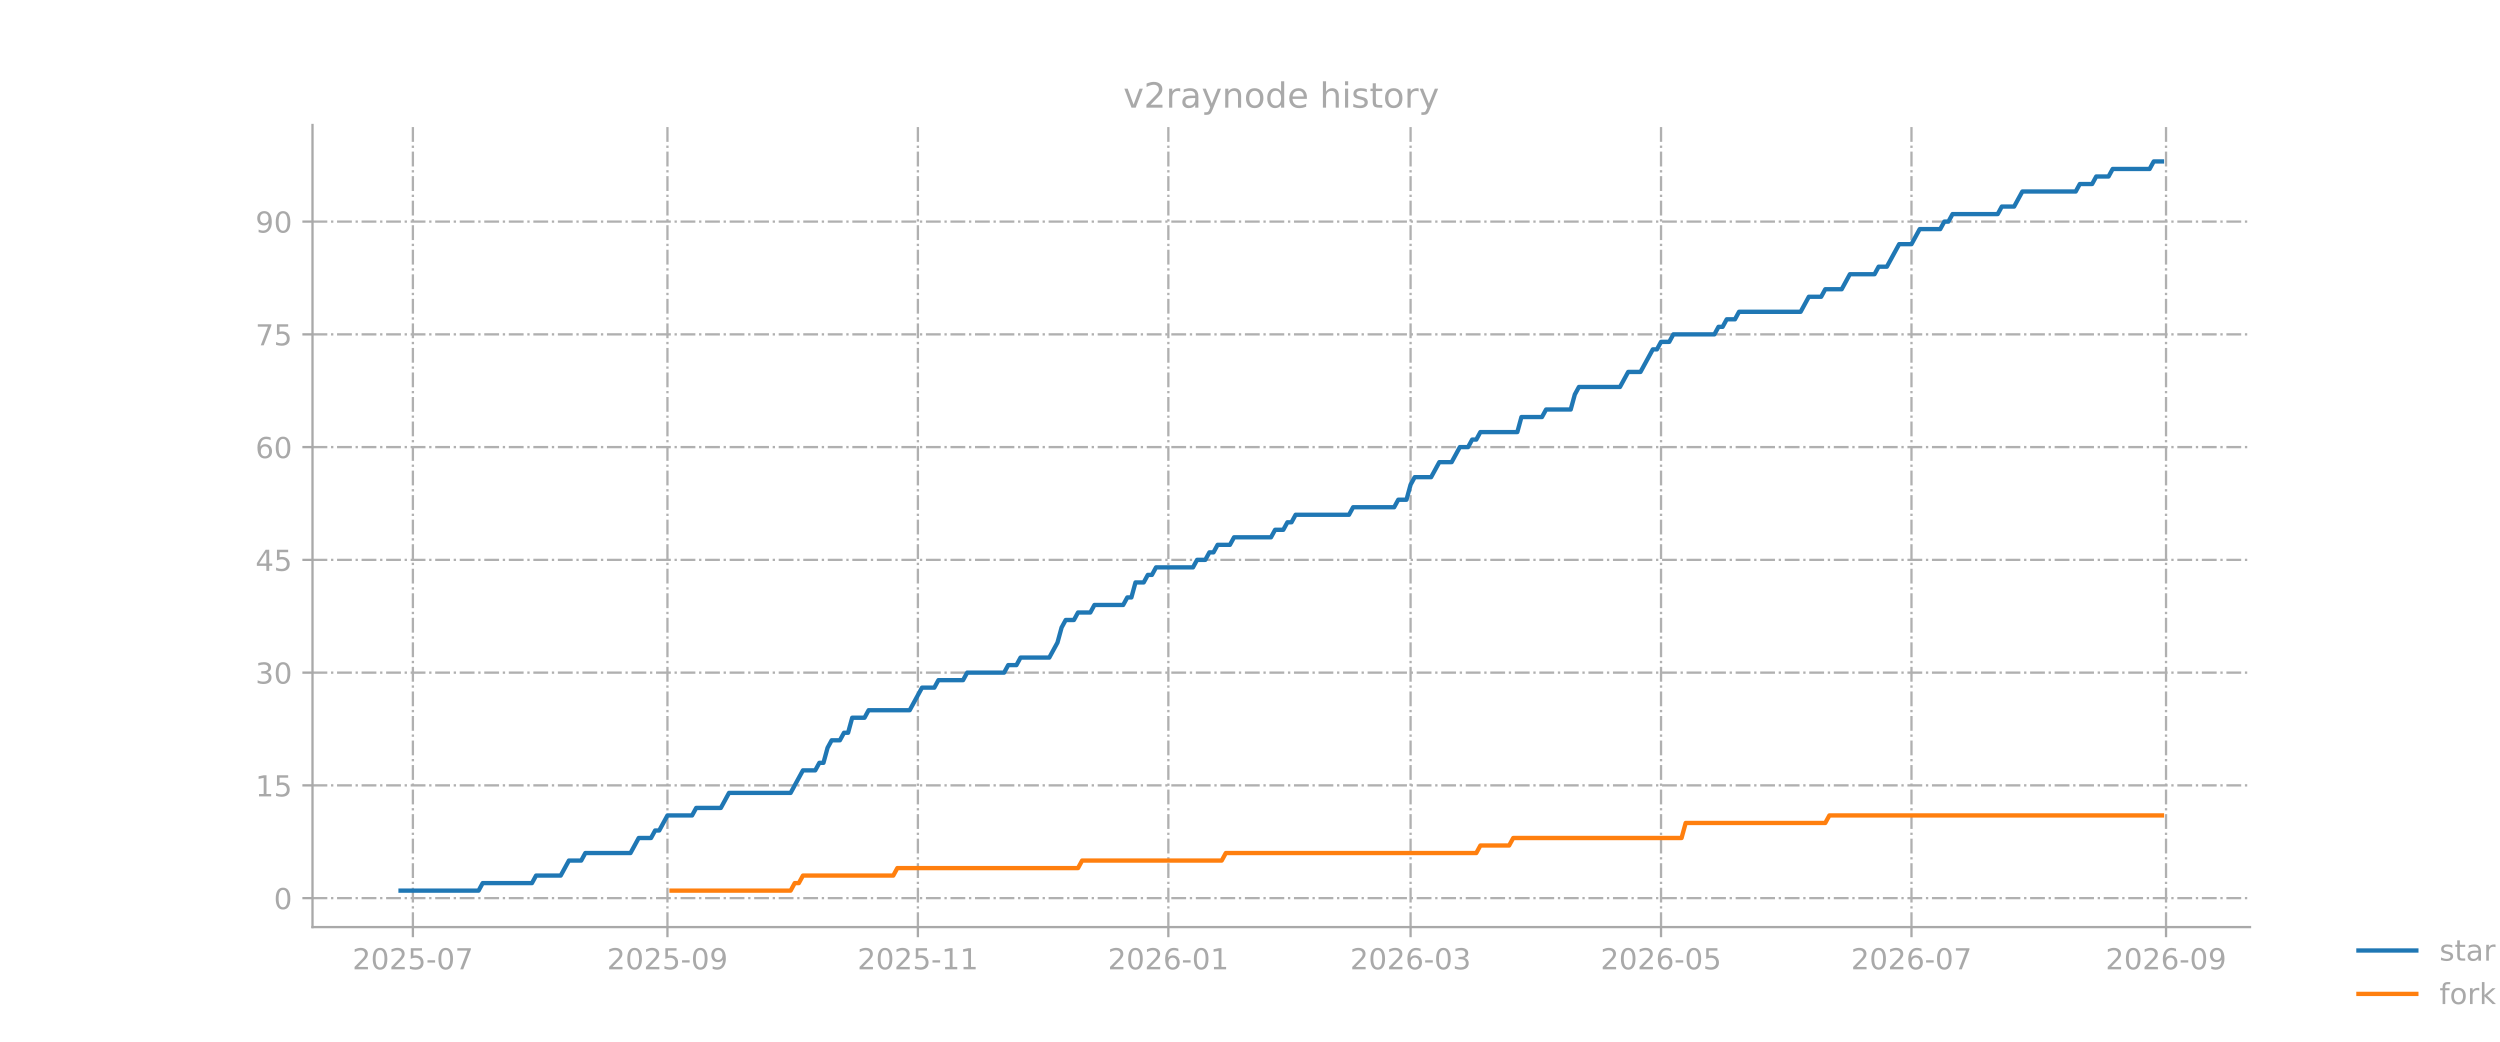
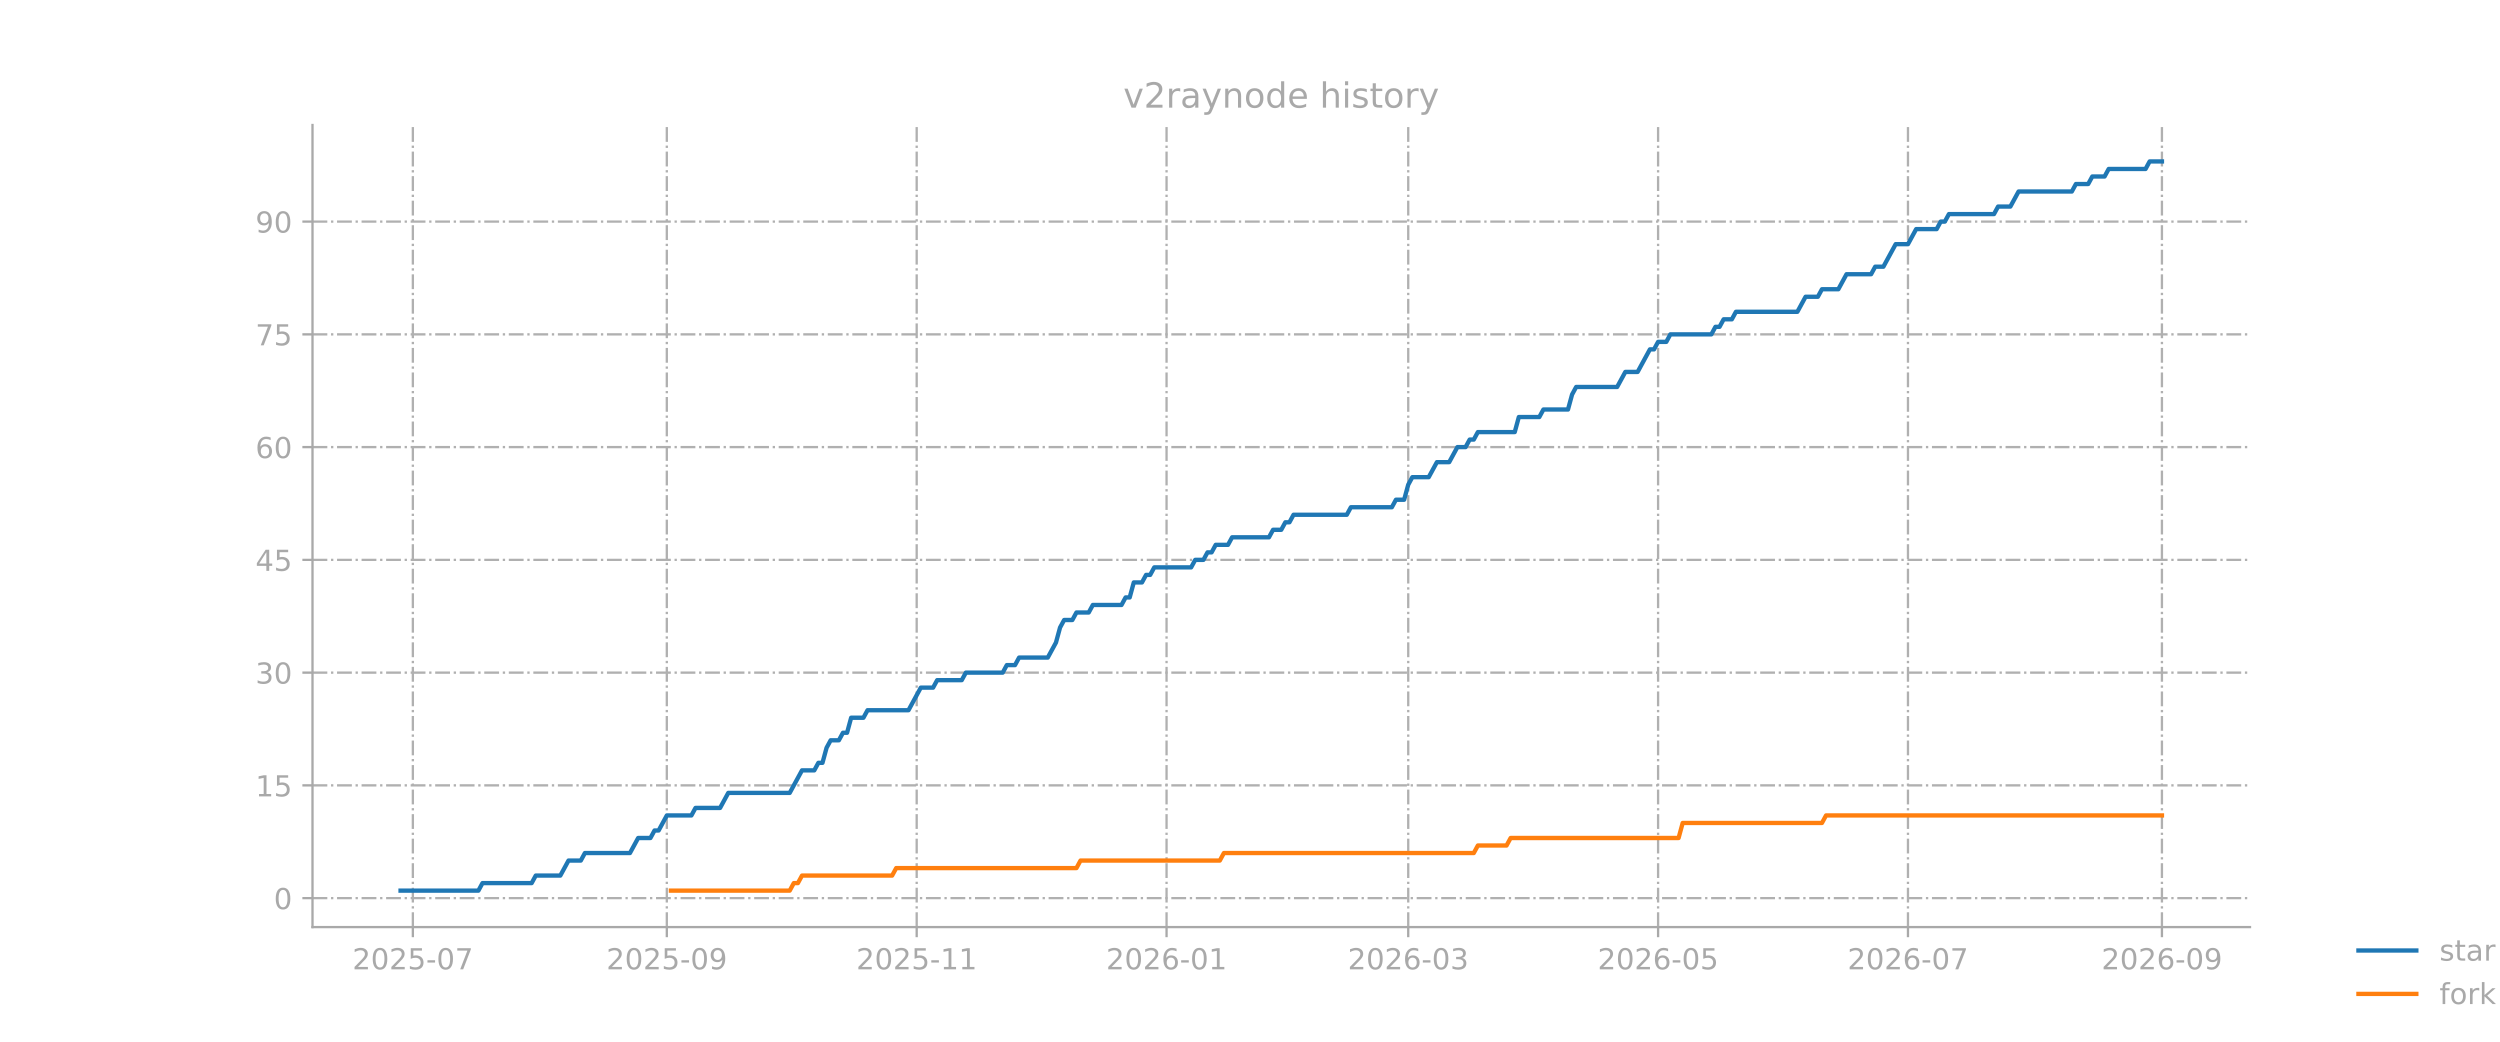
<svg xmlns="http://www.w3.org/2000/svg" xmlns:xlink="http://www.w3.org/1999/xlink" width="864pt" height="360pt" viewBox="0 0 864 360" version="1.1">
  <defs>
    <style type="text/css">*{stroke-linejoin: round; stroke-linecap: butt}</style>
  </defs>
  <g id="figure_1">
    <g id="patch_1">
      <path d="M 0 360  L 864 360  L 864 0  L 0 0  L 0 360  z " style="fill: none; opacity: 0" />
    </g>
    <g id="axes_1">
      <g id="patch_2">
        <path d="M 108 320.4  L 777.6 320.4  L 777.6 43.2  L 108 43.2  L 108 320.4  z " style="fill: none; opacity: 0" />
      </g>
      <g id="matplotlib.axis_1">
        <g id="xtick_1">
          <g id="line2d_1">
-             <path d="M 142.693 320.4  L 142.693 43.2  " clip-path="url(#pa667c82ba1)" style="fill: none; stroke-dasharray: 5.12,1.28,0.8,1.28; stroke-dashoffset: 0; stroke: #b0b0b0; stroke-width: 0.8" />
+             <path d="M 142.683 320.4  L 142.683 43.2  " clip-path="url(#pcacebd14b1)" style="fill: none; stroke-dasharray: 5.12,1.28,0.8,1.28; stroke-dashoffset: 0; stroke: #b0b0b0; stroke-width: 0.8" />
          </g>
          <g id="line2d_2">
            <defs>
-               <path id="mba9743ce56" d="M 0 0  L 0 3.5  " style="stroke: #a9a9a9; stroke-width: 0.8" />
+               <path id="m17f7972df6" d="M 0 0  L 0 3.5  " style="stroke: #a9a9a9; stroke-width: 0.8" />
            </defs>
            <g>
-               <use xlink:href="#mba9743ce56" x="142.693" y="320.4" style="fill: #a9a9a9; stroke: #a9a9a9; stroke-width: 0.8" />
+               <use xlink:href="#m17f7972df6" x="142.683" y="320.4" style="fill: #a9a9a9; stroke: #a9a9a9; stroke-width: 0.8" />
            </g>
          </g>
          <g id="text_1">
-             <g style="fill: #a9a9a9" transform="translate(121.8018 334.9977) scale(0.1 -0.1)">
+             <g style="fill: #a9a9a9" transform="translate(121.7919 334.9977) scale(0.1 -0.1)">
              <defs>
                <path id="DejaVuSans-15" d="M 1228 531  L 3431 531  L 3431 0  L 469 0  L 469 531  Q 828 903 1448 1529  Q 2069 2156 2228 2338  Q 2531 2678 2651 2914  Q 2772 3150 2772 3378  Q 2772 3750 2511 3984  Q 2250 4219 1831 4219  Q 1534 4219 1204 4116  Q 875 4013 500 3803  L 500 4441  Q 881 4594 1212 4672  Q 1544 4750 1819 4750  Q 2544 4750 2975 4387  Q 3406 4025 3406 3419  Q 3406 3131 3298 2873  Q 3191 2616 2906 2266  Q 2828 2175 2409 1742  Q 1991 1309 1228 531  z " transform="scale(0.015625)" />
                <path id="DejaVuSans-13" d="M 2034 4250  Q 1547 4250 1301 3770  Q 1056 3291 1056 2328  Q 1056 1369 1301 889  Q 1547 409 2034 409  Q 2525 409 2770 889  Q 3016 1369 3016 2328  Q 3016 3291 2770 3770  Q 2525 4250 2034 4250  z M 2034 4750  Q 2819 4750 3233 4129  Q 3647 3509 3647 2328  Q 3647 1150 3233 529  Q 2819 -91 2034 -91  Q 1250 -91 836 529  Q 422 1150 422 2328  Q 422 3509 836 4129  Q 1250 4750 2034 4750  z " transform="scale(0.015625)" />
                <path id="DejaVuSans-18" d="M 691 4666  L 3169 4666  L 3169 4134  L 1269 4134  L 1269 2991  Q 1406 3038 1543 3061  Q 1681 3084 1819 3084  Q 2600 3084 3056 2656  Q 3513 2228 3513 1497  Q 3513 744 3044 326  Q 2575 -91 1722 -91  Q 1428 -91 1123 -41  Q 819 9 494 109  L 494 744  Q 775 591 1075 516  Q 1375 441 1709 441  Q 2250 441 2565 725  Q 2881 1009 2881 1497  Q 2881 1984 2565 2268  Q 2250 2553 1709 2553  Q 1456 2553 1204 2497  Q 953 2441 691 2322  L 691 4666  z " transform="scale(0.015625)" />
                <path id="DejaVuSans-10" d="M 313 2009  L 1997 2009  L 1997 1497  L 313 1497  L 313 2009  z " transform="scale(0.015625)" />
                <path id="DejaVuSans-1a" d="M 525 4666  L 3525 4666  L 3525 4397  L 1831 0  L 1172 0  L 2766 4134  L 525 4134  L 525 4666  z " transform="scale(0.015625)" />
              </defs>
              <use xlink:href="#DejaVuSans-15" />
              <use xlink:href="#DejaVuSans-13" transform="translate(63.625 0)" />
              <use xlink:href="#DejaVuSans-15" transform="translate(127.25 0)" />
              <use xlink:href="#DejaVuSans-18" transform="translate(190.875 0)" />
              <use xlink:href="#DejaVuSans-10" transform="translate(254.5 0)" />
              <use xlink:href="#DejaVuSans-13" transform="translate(290.5781 0)" />
              <use xlink:href="#DejaVuSans-1a" transform="translate(354.2031 0)" />
            </g>
          </g>
        </g>
        <g id="xtick_2">
          <g id="line2d_3">
-             <path d="M 230.668 320.4  L 230.668 43.2  " clip-path="url(#pa667c82ba1)" style="fill: none; stroke-dasharray: 5.12,1.28,0.8,1.28; stroke-dashoffset: 0; stroke: #b0b0b0; stroke-width: 0.8" />
+             <path d="M 230.453 320.4  L 230.453 43.2  " clip-path="url(#pcacebd14b1)" style="fill: none; stroke-dasharray: 5.12,1.28,0.8,1.28; stroke-dashoffset: 0; stroke: #b0b0b0; stroke-width: 0.8" />
          </g>
          <g id="line2d_4">
            <g>
-               <use xlink:href="#mba9743ce56" x="230.668" y="320.4" style="fill: #a9a9a9; stroke: #a9a9a9; stroke-width: 0.8" />
+               <use xlink:href="#m17f7972df6" x="230.453" y="320.4" style="fill: #a9a9a9; stroke: #a9a9a9; stroke-width: 0.8" />
            </g>
          </g>
          <g id="text_2">
-             <g style="fill: #a9a9a9" transform="translate(209.7764 334.9977) scale(0.1 -0.1)">
+             <g style="fill: #a9a9a9" transform="translate(209.5619 334.9977) scale(0.1 -0.1)">
              <defs>
                <path id="DejaVuSans-1c" d="M 703 97  L 703 672  Q 941 559 1184 500  Q 1428 441 1663 441  Q 2288 441 2617 861  Q 2947 1281 2994 2138  Q 2813 1869 2534 1725  Q 2256 1581 1919 1581  Q 1219 1581 811 2004  Q 403 2428 403 3163  Q 403 3881 828 4315  Q 1253 4750 1959 4750  Q 2769 4750 3195 4129  Q 3622 3509 3622 2328  Q 3622 1225 3098 567  Q 2575 -91 1691 -91  Q 1453 -91 1209 -44  Q 966 3 703 97  z M 1959 2075  Q 2384 2075 2632 2365  Q 2881 2656 2881 3163  Q 2881 3666 2632 3958  Q 2384 4250 1959 4250  Q 1534 4250 1286 3958  Q 1038 3666 1038 3163  Q 1038 2656 1286 2365  Q 1534 2075 1959 2075  z " transform="scale(0.015625)" />
              </defs>
              <use xlink:href="#DejaVuSans-15" />
              <use xlink:href="#DejaVuSans-13" transform="translate(63.625 0)" />
              <use xlink:href="#DejaVuSans-15" transform="translate(127.25 0)" />
              <use xlink:href="#DejaVuSans-18" transform="translate(190.875 0)" />
              <use xlink:href="#DejaVuSans-10" transform="translate(254.5 0)" />
              <use xlink:href="#DejaVuSans-13" transform="translate(290.5781 0)" />
              <use xlink:href="#DejaVuSans-1c" transform="translate(354.2031 0)" />
            </g>
          </g>
        </g>
        <g id="xtick_3">
          <g id="line2d_5">
-             <path d="M 317.223 320.4  L 317.223 43.2  " clip-path="url(#pa667c82ba1)" style="fill: none; stroke-dasharray: 5.12,1.28,0.8,1.28; stroke-dashoffset: 0; stroke: #b0b0b0; stroke-width: 0.8" />
+             <path d="M 316.808 320.4  L 316.808 43.2  " clip-path="url(#pcacebd14b1)" style="fill: none; stroke-dasharray: 5.12,1.28,0.8,1.28; stroke-dashoffset: 0; stroke: #b0b0b0; stroke-width: 0.8" />
          </g>
          <g id="line2d_6">
            <g>
-               <use xlink:href="#mba9743ce56" x="317.223" y="320.4" style="fill: #a9a9a9; stroke: #a9a9a9; stroke-width: 0.8" />
+               <use xlink:href="#m17f7972df6" x="316.808" y="320.4" style="fill: #a9a9a9; stroke: #a9a9a9; stroke-width: 0.8" />
            </g>
          </g>
          <g id="text_3">
-             <g style="fill: #a9a9a9" transform="translate(296.332 334.9977) scale(0.1 -0.1)">
+             <g style="fill: #a9a9a9" transform="translate(295.9162 334.9977) scale(0.1 -0.1)">
              <defs>
                <path id="DejaVuSans-14" d="M 794 531  L 1825 531  L 1825 4091  L 703 3866  L 703 4441  L 1819 4666  L 2450 4666  L 2450 531  L 3481 531  L 3481 0  L 794 0  L 794 531  z " transform="scale(0.015625)" />
              </defs>
              <use xlink:href="#DejaVuSans-15" />
              <use xlink:href="#DejaVuSans-13" transform="translate(63.625 0)" />
              <use xlink:href="#DejaVuSans-15" transform="translate(127.25 0)" />
              <use xlink:href="#DejaVuSans-18" transform="translate(190.875 0)" />
              <use xlink:href="#DejaVuSans-10" transform="translate(254.5 0)" />
              <use xlink:href="#DejaVuSans-14" transform="translate(290.5781 0)" />
              <use xlink:href="#DejaVuSans-14" transform="translate(354.2031 0)" />
            </g>
          </g>
        </g>
        <g id="xtick_4">
          <g id="line2d_7">
-             <path d="M 403.779 320.4  L 403.779 43.2  " clip-path="url(#pa667c82ba1)" style="fill: none; stroke-dasharray: 5.12,1.28,0.8,1.28; stroke-dashoffset: 0; stroke: #b0b0b0; stroke-width: 0.8" />
+             <path d="M 403.162 320.4  L 403.162 43.2  " clip-path="url(#pcacebd14b1)" style="fill: none; stroke-dasharray: 5.12,1.28,0.8,1.28; stroke-dashoffset: 0; stroke: #b0b0b0; stroke-width: 0.8" />
          </g>
          <g id="line2d_8">
            <g>
-               <use xlink:href="#mba9743ce56" x="403.779" y="320.4" style="fill: #a9a9a9; stroke: #a9a9a9; stroke-width: 0.8" />
+               <use xlink:href="#m17f7972df6" x="403.162" y="320.4" style="fill: #a9a9a9; stroke: #a9a9a9; stroke-width: 0.8" />
            </g>
          </g>
          <g id="text_4">
-             <g style="fill: #a9a9a9" transform="translate(382.8876 334.9977) scale(0.1 -0.1)">
+             <g style="fill: #a9a9a9" transform="translate(382.2705 334.9977) scale(0.1 -0.1)">
              <defs>
                <path id="DejaVuSans-19" d="M 2113 2584  Q 1688 2584 1439 2293  Q 1191 2003 1191 1497  Q 1191 994 1439 701  Q 1688 409 2113 409  Q 2538 409 2786 701  Q 3034 994 3034 1497  Q 3034 2003 2786 2293  Q 2538 2584 2113 2584  z M 3366 4563  L 3366 3988  Q 3128 4100 2886 4159  Q 2644 4219 2406 4219  Q 1781 4219 1451 3797  Q 1122 3375 1075 2522  Q 1259 2794 1537 2939  Q 1816 3084 2150 3084  Q 2853 3084 3261 2657  Q 3669 2231 3669 1497  Q 3669 778 3244 343  Q 2819 -91 2113 -91  Q 1303 -91 875 529  Q 447 1150 447 2328  Q 447 3434 972 4092  Q 1497 4750 2381 4750  Q 2619 4750 2861 4703  Q 3103 4656 3366 4563  z " transform="scale(0.015625)" />
              </defs>
              <use xlink:href="#DejaVuSans-15" />
              <use xlink:href="#DejaVuSans-13" transform="translate(63.625 0)" />
              <use xlink:href="#DejaVuSans-15" transform="translate(127.25 0)" />
              <use xlink:href="#DejaVuSans-19" transform="translate(190.875 0)" />
              <use xlink:href="#DejaVuSans-10" transform="translate(254.5 0)" />
              <use xlink:href="#DejaVuSans-13" transform="translate(290.5781 0)" />
              <use xlink:href="#DejaVuSans-14" transform="translate(354.2031 0)" />
            </g>
          </g>
        </g>
        <g id="xtick_5">
          <g id="line2d_9">
-             <path d="M 487.497 320.4  L 487.497 43.2  " clip-path="url(#pa667c82ba1)" style="fill: none; stroke-dasharray: 5.12,1.28,0.8,1.28; stroke-dashoffset: 0; stroke: #b0b0b0; stroke-width: 0.8" />
+             <path d="M 486.685 320.4  L 486.685 43.2  " clip-path="url(#pcacebd14b1)" style="fill: none; stroke-dasharray: 5.12,1.28,0.8,1.28; stroke-dashoffset: 0; stroke: #b0b0b0; stroke-width: 0.8" />
          </g>
          <g id="line2d_10">
            <g>
-               <use xlink:href="#mba9743ce56" x="487.497" y="320.4" style="fill: #a9a9a9; stroke: #a9a9a9; stroke-width: 0.8" />
+               <use xlink:href="#m17f7972df6" x="486.685" y="320.4" style="fill: #a9a9a9; stroke: #a9a9a9; stroke-width: 0.8" />
            </g>
          </g>
          <g id="text_5">
-             <g style="fill: #a9a9a9" transform="translate(466.6054 334.9977) scale(0.1 -0.1)">
+             <g style="fill: #a9a9a9" transform="translate(465.7936 334.9977) scale(0.1 -0.1)">
              <defs>
                <path id="DejaVuSans-16" d="M 2597 2516  Q 3050 2419 3304 2112  Q 3559 1806 3559 1356  Q 3559 666 3084 287  Q 2609 -91 1734 -91  Q 1441 -91 1130 -33  Q 819 25 488 141  L 488 750  Q 750 597 1062 519  Q 1375 441 1716 441  Q 2309 441 2620 675  Q 2931 909 2931 1356  Q 2931 1769 2642 2001  Q 2353 2234 1838 2234  L 1294 2234  L 1294 2753  L 1863 2753  Q 2328 2753 2575 2939  Q 2822 3125 2822 3475  Q 2822 3834 2567 4026  Q 2313 4219 1838 4219  Q 1578 4219 1281 4162  Q 984 4106 628 3988  L 628 4550  Q 988 4650 1302 4700  Q 1616 4750 1894 4750  Q 2613 4750 3031 4423  Q 3450 4097 3450 3541  Q 3450 3153 3228 2886  Q 3006 2619 2597 2516  z " transform="scale(0.015625)" />
              </defs>
              <use xlink:href="#DejaVuSans-15" />
              <use xlink:href="#DejaVuSans-13" transform="translate(63.625 0)" />
              <use xlink:href="#DejaVuSans-15" transform="translate(127.25 0)" />
              <use xlink:href="#DejaVuSans-19" transform="translate(190.875 0)" />
              <use xlink:href="#DejaVuSans-10" transform="translate(254.5 0)" />
              <use xlink:href="#DejaVuSans-13" transform="translate(290.5781 0)" />
              <use xlink:href="#DejaVuSans-16" transform="translate(354.2031 0)" />
            </g>
          </g>
        </g>
        <g id="xtick_6">
          <g id="line2d_11">
-             <path d="M 574.052 320.4  L 574.052 43.2  " clip-path="url(#pa667c82ba1)" style="fill: none; stroke-dasharray: 5.12,1.28,0.8,1.28; stroke-dashoffset: 0; stroke: #b0b0b0; stroke-width: 0.8" />
+             <path d="M 573.039 320.4  L 573.039 43.2  " clip-path="url(#pcacebd14b1)" style="fill: none; stroke-dasharray: 5.12,1.28,0.8,1.28; stroke-dashoffset: 0; stroke: #b0b0b0; stroke-width: 0.8" />
          </g>
          <g id="line2d_12">
            <g>
-               <use xlink:href="#mba9743ce56" x="574.052" y="320.4" style="fill: #a9a9a9; stroke: #a9a9a9; stroke-width: 0.8" />
+               <use xlink:href="#m17f7972df6" x="573.039" y="320.4" style="fill: #a9a9a9; stroke: #a9a9a9; stroke-width: 0.8" />
            </g>
          </g>
          <g id="text_6">
-             <g style="fill: #a9a9a9" transform="translate(553.161 334.9977) scale(0.1 -0.1)">
+             <g style="fill: #a9a9a9" transform="translate(552.1479 334.9977) scale(0.1 -0.1)">
              <use xlink:href="#DejaVuSans-15" />
              <use xlink:href="#DejaVuSans-13" transform="translate(63.625 0)" />
              <use xlink:href="#DejaVuSans-15" transform="translate(127.25 0)" />
              <use xlink:href="#DejaVuSans-19" transform="translate(190.875 0)" />
              <use xlink:href="#DejaVuSans-10" transform="translate(254.5 0)" />
              <use xlink:href="#DejaVuSans-13" transform="translate(290.5781 0)" />
              <use xlink:href="#DejaVuSans-18" transform="translate(354.2031 0)" />
            </g>
          </g>
        </g>
        <g id="xtick_7">
          <g id="line2d_13">
-             <path d="M 660.608 320.4  L 660.608 43.2  " clip-path="url(#pa667c82ba1)" style="fill: none; stroke-dasharray: 5.12,1.28,0.8,1.28; stroke-dashoffset: 0; stroke: #b0b0b0; stroke-width: 0.8" />
+             <path d="M 659.394 320.4  L 659.394 43.2  " clip-path="url(#pcacebd14b1)" style="fill: none; stroke-dasharray: 5.12,1.28,0.8,1.28; stroke-dashoffset: 0; stroke: #b0b0b0; stroke-width: 0.8" />
          </g>
          <g id="line2d_14">
            <g>
-               <use xlink:href="#mba9743ce56" x="660.608" y="320.4" style="fill: #a9a9a9; stroke: #a9a9a9; stroke-width: 0.8" />
+               <use xlink:href="#m17f7972df6" x="659.394" y="320.4" style="fill: #a9a9a9; stroke: #a9a9a9; stroke-width: 0.8" />
            </g>
          </g>
          <g id="text_7">
-             <g style="fill: #a9a9a9" transform="translate(639.7166 334.9977) scale(0.1 -0.1)">
+             <g style="fill: #a9a9a9" transform="translate(638.5023 334.9977) scale(0.1 -0.1)">
              <use xlink:href="#DejaVuSans-15" />
              <use xlink:href="#DejaVuSans-13" transform="translate(63.625 0)" />
              <use xlink:href="#DejaVuSans-15" transform="translate(127.25 0)" />
              <use xlink:href="#DejaVuSans-19" transform="translate(190.875 0)" />
              <use xlink:href="#DejaVuSans-10" transform="translate(254.5 0)" />
              <use xlink:href="#DejaVuSans-13" transform="translate(290.5781 0)" />
              <use xlink:href="#DejaVuSans-1a" transform="translate(354.2031 0)" />
            </g>
          </g>
        </g>
        <g id="xtick_8">
          <g id="line2d_15">
-             <path d="M 748.583 320.4  L 748.583 43.2  " clip-path="url(#pa667c82ba1)" style="fill: none; stroke-dasharray: 5.12,1.28,0.8,1.28; stroke-dashoffset: 0; stroke: #b0b0b0; stroke-width: 0.8" />
+             <path d="M 747.164 320.4  L 747.164 43.2  " clip-path="url(#pcacebd14b1)" style="fill: none; stroke-dasharray: 5.12,1.28,0.8,1.28; stroke-dashoffset: 0; stroke: #b0b0b0; stroke-width: 0.8" />
          </g>
          <g id="line2d_16">
            <g>
-               <use xlink:href="#mba9743ce56" x="748.583" y="320.4" style="fill: #a9a9a9; stroke: #a9a9a9; stroke-width: 0.8" />
+               <use xlink:href="#m17f7972df6" x="747.164" y="320.4" style="fill: #a9a9a9; stroke: #a9a9a9; stroke-width: 0.8" />
            </g>
          </g>
          <g id="text_8">
-             <g style="fill: #a9a9a9" transform="translate(727.6912 334.9977) scale(0.1 -0.1)">
+             <g style="fill: #a9a9a9" transform="translate(726.2722 334.9977) scale(0.1 -0.1)">
              <use xlink:href="#DejaVuSans-15" />
              <use xlink:href="#DejaVuSans-13" transform="translate(63.625 0)" />
              <use xlink:href="#DejaVuSans-15" transform="translate(127.25 0)" />
              <use xlink:href="#DejaVuSans-19" transform="translate(190.875 0)" />
              <use xlink:href="#DejaVuSans-10" transform="translate(254.5 0)" />
              <use xlink:href="#DejaVuSans-13" transform="translate(290.5781 0)" />
              <use xlink:href="#DejaVuSans-1c" transform="translate(354.2031 0)" />
            </g>
          </g>
        </g>
      </g>
      <g id="matplotlib.axis_2">
        <g id="ytick_1">
          <g id="line2d_17">
-             <path d="M 108 310.398  L 777.6 310.398  " clip-path="url(#pa667c82ba1)" style="fill: none; stroke-dasharray: 5.12,1.28,0.8,1.28; stroke-dashoffset: 0; stroke: #b0b0b0; stroke-width: 0.8" />
+             <path d="M 108 310.398  L 777.6 310.398  " clip-path="url(#pcacebd14b1)" style="fill: none; stroke-dasharray: 5.12,1.28,0.8,1.28; stroke-dashoffset: 0; stroke: #b0b0b0; stroke-width: 0.8" />
          </g>
          <g id="line2d_18">
            <defs>
-               <path id="maed45e2942" d="M 0 0  L -3.5 0  " style="stroke: #a9a9a9; stroke-width: 0.8" />
+               <path id="m2b0dbbbce3" d="M 0 0  L -3.5 0  " style="stroke: #a9a9a9; stroke-width: 0.8" />
            </defs>
            <g>
-               <use xlink:href="#maed45e2942" x="108" y="310.398" style="fill: #a9a9a9; stroke: #a9a9a9; stroke-width: 0.8" />
+               <use xlink:href="#m2b0dbbbce3" x="108" y="310.398" style="fill: #a9a9a9; stroke: #a9a9a9; stroke-width: 0.8" />
            </g>
          </g>
          <g id="text_9">
            <g style="fill: #a9a9a9" transform="translate(94.6375 314.1968) scale(0.1 -0.1)">
              <use xlink:href="#DejaVuSans-13" />
            </g>
          </g>
        </g>
        <g id="ytick_2">
          <g id="line2d_19">
-             <path d="M 108 271.429  L 777.6 271.429  " clip-path="url(#pa667c82ba1)" style="fill: none; stroke-dasharray: 5.12,1.28,0.8,1.28; stroke-dashoffset: 0; stroke: #b0b0b0; stroke-width: 0.8" />
+             <path d="M 108 271.429  L 777.6 271.429  " clip-path="url(#pcacebd14b1)" style="fill: none; stroke-dasharray: 5.12,1.28,0.8,1.28; stroke-dashoffset: 0; stroke: #b0b0b0; stroke-width: 0.8" />
          </g>
          <g id="line2d_20">
            <g>
-               <use xlink:href="#maed45e2942" x="108" y="271.429" style="fill: #a9a9a9; stroke: #a9a9a9; stroke-width: 0.8" />
+               <use xlink:href="#m2b0dbbbce3" x="108" y="271.429" style="fill: #a9a9a9; stroke: #a9a9a9; stroke-width: 0.8" />
            </g>
          </g>
          <g id="text_10">
            <g style="fill: #a9a9a9" transform="translate(88.275 275.2277) scale(0.1 -0.1)">
              <use xlink:href="#DejaVuSans-14" />
              <use xlink:href="#DejaVuSans-18" transform="translate(63.625 0)" />
            </g>
          </g>
        </g>
        <g id="ytick_3">
          <g id="line2d_21">
-             <path d="M 108 232.46  L 777.6 232.46  " clip-path="url(#pa667c82ba1)" style="fill: none; stroke-dasharray: 5.12,1.28,0.8,1.28; stroke-dashoffset: 0; stroke: #b0b0b0; stroke-width: 0.8" />
+             <path d="M 108 232.46  L 777.6 232.46  " clip-path="url(#pcacebd14b1)" style="fill: none; stroke-dasharray: 5.12,1.28,0.8,1.28; stroke-dashoffset: 0; stroke: #b0b0b0; stroke-width: 0.8" />
          </g>
          <g id="line2d_22">
            <g>
-               <use xlink:href="#maed45e2942" x="108" y="232.46" style="fill: #a9a9a9; stroke: #a9a9a9; stroke-width: 0.8" />
+               <use xlink:href="#m2b0dbbbce3" x="108" y="232.46" style="fill: #a9a9a9; stroke: #a9a9a9; stroke-width: 0.8" />
            </g>
          </g>
          <g id="text_11">
            <g style="fill: #a9a9a9" transform="translate(88.275 236.2586) scale(0.1 -0.1)">
              <use xlink:href="#DejaVuSans-16" />
              <use xlink:href="#DejaVuSans-13" transform="translate(63.625 0)" />
            </g>
          </g>
        </g>
        <g id="ytick_4">
          <g id="line2d_23">
-             <path d="M 108 193.491  L 777.6 193.491  " clip-path="url(#pa667c82ba1)" style="fill: none; stroke-dasharray: 5.12,1.28,0.8,1.28; stroke-dashoffset: 0; stroke: #b0b0b0; stroke-width: 0.8" />
+             <path d="M 108 193.491  L 777.6 193.491  " clip-path="url(#pcacebd14b1)" style="fill: none; stroke-dasharray: 5.12,1.28,0.8,1.28; stroke-dashoffset: 0; stroke: #b0b0b0; stroke-width: 0.8" />
          </g>
          <g id="line2d_24">
            <g>
-               <use xlink:href="#maed45e2942" x="108" y="193.491" style="fill: #a9a9a9; stroke: #a9a9a9; stroke-width: 0.8" />
+               <use xlink:href="#m2b0dbbbce3" x="108" y="193.491" style="fill: #a9a9a9; stroke: #a9a9a9; stroke-width: 0.8" />
            </g>
          </g>
          <g id="text_12">
            <g style="fill: #a9a9a9" transform="translate(88.275 197.2895) scale(0.1 -0.1)">
              <defs>
                <path id="DejaVuSans-17" d="M 2419 4116  L 825 1625  L 2419 1625  L 2419 4116  z M 2253 4666  L 3047 4666  L 3047 1625  L 3713 1625  L 3713 1100  L 3047 1100  L 3047 0  L 2419 0  L 2419 1100  L 313 1100  L 313 1709  L 2253 4666  z " transform="scale(0.015625)" />
              </defs>
              <use xlink:href="#DejaVuSans-17" />
              <use xlink:href="#DejaVuSans-18" transform="translate(63.625 0)" />
            </g>
          </g>
        </g>
        <g id="ytick_5">
          <g id="line2d_25">
-             <path d="M 108 154.522  L 777.6 154.522  " clip-path="url(#pa667c82ba1)" style="fill: none; stroke-dasharray: 5.12,1.28,0.8,1.28; stroke-dashoffset: 0; stroke: #b0b0b0; stroke-width: 0.8" />
+             <path d="M 108 154.522  L 777.6 154.522  " clip-path="url(#pcacebd14b1)" style="fill: none; stroke-dasharray: 5.12,1.28,0.8,1.28; stroke-dashoffset: 0; stroke: #b0b0b0; stroke-width: 0.8" />
          </g>
          <g id="line2d_26">
            <g>
-               <use xlink:href="#maed45e2942" x="108" y="154.522" style="fill: #a9a9a9; stroke: #a9a9a9; stroke-width: 0.8" />
+               <use xlink:href="#m2b0dbbbce3" x="108" y="154.522" style="fill: #a9a9a9; stroke: #a9a9a9; stroke-width: 0.8" />
            </g>
          </g>
          <g id="text_13">
            <g style="fill: #a9a9a9" transform="translate(88.275 158.3205) scale(0.1 -0.1)">
              <use xlink:href="#DejaVuSans-19" />
              <use xlink:href="#DejaVuSans-13" transform="translate(63.625 0)" />
            </g>
          </g>
        </g>
        <g id="ytick_6">
          <g id="line2d_27">
-             <path d="M 108 115.553  L 777.6 115.553  " clip-path="url(#pa667c82ba1)" style="fill: none; stroke-dasharray: 5.12,1.28,0.8,1.28; stroke-dashoffset: 0; stroke: #b0b0b0; stroke-width: 0.8" />
+             <path d="M 108 115.553  L 777.6 115.553  " clip-path="url(#pcacebd14b1)" style="fill: none; stroke-dasharray: 5.12,1.28,0.8,1.28; stroke-dashoffset: 0; stroke: #b0b0b0; stroke-width: 0.8" />
          </g>
          <g id="line2d_28">
            <g>
-               <use xlink:href="#maed45e2942" x="108" y="115.553" style="fill: #a9a9a9; stroke: #a9a9a9; stroke-width: 0.8" />
+               <use xlink:href="#m2b0dbbbce3" x="108" y="115.553" style="fill: #a9a9a9; stroke: #a9a9a9; stroke-width: 0.8" />
            </g>
          </g>
          <g id="text_14">
            <g style="fill: #a9a9a9" transform="translate(88.275 119.3514) scale(0.1 -0.1)">
              <use xlink:href="#DejaVuSans-1a" />
              <use xlink:href="#DejaVuSans-18" transform="translate(63.625 0)" />
            </g>
          </g>
        </g>
        <g id="ytick_7">
          <g id="line2d_29">
-             <path d="M 108 76.584  L 777.6 76.584  " clip-path="url(#pa667c82ba1)" style="fill: none; stroke-dasharray: 5.12,1.28,0.8,1.28; stroke-dashoffset: 0; stroke: #b0b0b0; stroke-width: 0.8" />
+             <path d="M 108 76.584  L 777.6 76.584  " clip-path="url(#pcacebd14b1)" style="fill: none; stroke-dasharray: 5.12,1.28,0.8,1.28; stroke-dashoffset: 0; stroke: #b0b0b0; stroke-width: 0.8" />
          </g>
          <g id="line2d_30">
            <g>
-               <use xlink:href="#maed45e2942" x="108" y="76.584" style="fill: #a9a9a9; stroke: #a9a9a9; stroke-width: 0.8" />
+               <use xlink:href="#m2b0dbbbce3" x="108" y="76.584" style="fill: #a9a9a9; stroke: #a9a9a9; stroke-width: 0.8" />
            </g>
          </g>
          <g id="text_15">
            <g style="fill: #a9a9a9" transform="translate(88.275 80.38233) scale(0.1 -0.1)">
              <use xlink:href="#DejaVuSans-1c" />
              <use xlink:href="#DejaVuSans-13" transform="translate(63.625 0)" />
            </g>
          </g>
        </g>
      </g>
      <g id="line2d_31">
-         <path d="M 138.436 307.8  L 165.396 307.8  L 166.815 305.202  L 183.843 305.202  L 185.262 302.604  L 193.775 302.604  L 196.613 297.408  L 200.87 297.408  L 202.289 294.81  L 217.897 294.81  L 220.735 289.614  L 224.992 289.614  L 226.411 287.016  L 227.83 287.016  L 230.668 281.821  L 239.181 281.821  L 240.6 279.223  L 249.114 279.223  L 251.952 274.027  L 273.236 274.027  L 277.493 266.233  L 281.75 266.233  L 283.169 263.635  L 284.588 263.635  L 286.007 258.439  L 287.426 255.841  L 290.263 255.841  L 291.682 253.243  L 293.101 253.243  L 294.52 248.047  L 298.777 248.047  L 300.196 245.449  L 314.386 245.449  L 318.642 237.656  L 322.899 237.656  L 324.318 235.058  L 332.832 235.058  L 334.251 232.46  L 347.021 232.46  L 348.44 229.862  L 351.278 229.862  L 352.697 227.264  L 362.63 227.264  L 365.468 222.068  L 366.886 216.872  L 368.305 214.274  L 371.143 214.274  L 372.562 211.676  L 376.819 211.676  L 378.238 209.078  L 388.171 209.078  L 389.59 206.48  L 391.009 206.48  L 392.427 201.285  L 395.265 201.285  L 396.684 198.687  L 398.103 198.687  L 399.522 196.089  L 412.293 196.089  L 413.712 193.491  L 416.55 193.491  L 417.968 190.893  L 419.387 190.893  L 420.806 188.295  L 425.063 188.295  L 426.482 185.697  L 439.253 185.697  L 440.672 183.099  L 443.509 183.099  L 444.928 180.501  L 446.347 180.501  L 447.766 177.903  L 466.213 177.903  L 467.632 175.305  L 481.821 175.305  L 483.24 172.707  L 486.078 172.707  L 487.497 167.511  L 488.916 164.913  L 494.591 164.913  L 497.429 159.718  L 501.686 159.718  L 504.524 154.522  L 507.362 154.522  L 508.781 151.924  L 510.2 151.924  L 511.619 149.326  L 524.389 149.326  L 525.808 144.13  L 532.903 144.13  L 534.322 141.532  L 542.836 141.532  L 544.255 136.336  L 545.673 133.738  L 559.863 133.738  L 562.701 128.542  L 566.958 128.542  L 571.214 120.748  L 572.633 120.748  L 574.052 118.151  L 576.89 118.151  L 578.309 115.553  L 592.499 115.553  L 593.918 112.955  L 595.337 112.955  L 596.755 110.357  L 599.593 110.357  L 601.012 107.759  L 622.297 107.759  L 625.134 102.563  L 629.391 102.563  L 630.81 99.965  L 636.486 99.965  L 639.324 94.769  L 647.838 94.769  L 649.256 92.171  L 652.094 92.171  L 656.351 84.377  L 660.608 84.377  L 663.446 79.181  L 670.541 79.181  L 671.96 76.584  L 673.379 76.584  L 674.797 73.986  L 690.406 73.986  L 691.825 71.388  L 696.082 71.388  L 698.92 66.192  L 717.366 66.192  L 718.785 63.594  L 723.042 63.594  L 724.461 60.996  L 728.717 60.996  L 730.136 58.398  L 742.907 58.398  L 744.326 55.8  L 747.164 55.8  L 747.164 55.8  " clip-path="url(#pa667c82ba1)" style="fill: none; stroke: #1f77b4; stroke-width: 1.5; stroke-linecap: square" />
+         <path d="M 138.436 307.8  L 165.334 307.8  L 166.749 305.202  L 183.737 305.202  L 185.153 302.604  L 193.647 302.604  L 196.478 297.408  L 200.725 297.408  L 202.14 294.81  L 217.712 294.81  L 220.544 289.614  L 224.791 289.614  L 226.206 287.016  L 227.622 287.016  L 230.453 281.821  L 238.947 281.821  L 240.363 279.223  L 248.857 279.223  L 251.688 274.027  L 272.923 274.027  L 277.17 266.233  L 281.416 266.233  L 282.832 263.635  L 284.248 263.635  L 285.663 258.439  L 287.079 255.841  L 289.91 255.841  L 291.326 253.243  L 292.742 253.243  L 294.157 248.047  L 298.404 248.047  L 299.82 245.449  L 313.976 245.449  L 318.223 237.656  L 322.47 237.656  L 323.886 235.058  L 332.38 235.058  L 333.795 232.46  L 346.536 232.46  L 347.952 229.862  L 350.783 229.862  L 352.199 227.264  L 362.108 227.264  L 364.94 222.068  L 366.355 216.872  L 367.771 214.274  L 370.602 214.274  L 372.018 211.676  L 376.265 211.676  L 377.68 209.078  L 387.59 209.078  L 389.005 206.48  L 390.421 206.48  L 391.837 201.285  L 394.668 201.285  L 396.084 198.687  L 397.499 198.687  L 398.915 196.089  L 411.656 196.089  L 413.071 193.491  L 415.903 193.491  L 417.318 190.893  L 418.734 190.893  L 420.15 188.295  L 424.397 188.295  L 425.812 185.697  L 438.553 185.697  L 439.969 183.099  L 442.8 183.099  L 444.216 180.501  L 445.631 180.501  L 447.047 177.903  L 465.45 177.903  L 466.866 175.305  L 481.022 175.305  L 482.438 172.707  L 485.269 172.707  L 486.685 167.511  L 488.101 164.913  L 493.763 164.913  L 496.595 159.718  L 500.841 159.718  L 503.673 154.522  L 506.504 154.522  L 507.92 151.924  L 509.335 151.924  L 510.751 149.326  L 523.492 149.326  L 524.907 144.13  L 531.986 144.13  L 533.401 141.532  L 541.895 141.532  L 543.311 136.336  L 544.726 133.738  L 558.883 133.738  L 561.714 128.542  L 565.961 128.542  L 570.208 120.748  L 571.624 120.748  L 573.039 118.151  L 575.871 118.151  L 577.286 115.553  L 591.443 115.553  L 592.858 112.955  L 594.274 112.955  L 595.69 110.357  L 598.521 110.357  L 599.937 107.759  L 621.171 107.759  L 624.003 102.563  L 628.249 102.563  L 629.665 99.965  L 635.328 99.965  L 638.159 94.769  L 646.653 94.769  L 648.068 92.171  L 650.9 92.171  L 655.147 84.377  L 659.394 84.377  L 662.225 79.181  L 669.303 79.181  L 670.719 76.584  L 672.134 76.584  L 673.55 73.986  L 689.122 73.986  L 690.538 71.388  L 694.785 71.388  L 697.616 66.192  L 716.019 66.192  L 717.435 63.594  L 721.682 63.594  L 723.098 60.996  L 727.345 60.996  L 728.76 58.398  L 741.501 58.398  L 742.917 55.8  L 747.164 55.8  L 747.164 55.8  " clip-path="url(#pcacebd14b1)" style="fill: none; stroke: #1f77b4; stroke-width: 1.5; stroke-linecap: square" />
      </g>
      <g id="line2d_32">
-         <path d="M 232.087 307.8  L 273.236 307.8  L 274.655 305.202  L 276.074 305.202  L 277.493 302.604  L 308.71 302.604  L 310.129 300.006  L 372.562 300.006  L 373.981 297.408  L 422.225 297.408  L 423.644 294.81  L 510.2 294.81  L 511.619 292.212  L 521.551 292.212  L 522.97 289.614  L 581.147 289.614  L 582.566 284.419  L 630.81 284.419  L 632.229 281.821  L 747.164 281.821  L 747.164 281.821  " clip-path="url(#pa667c82ba1)" style="fill: none; stroke: #ff7f0e; stroke-width: 1.5; stroke-linecap: square" />
+         <path d="M 231.869 307.8  L 272.923 307.8  L 274.338 305.202  L 275.754 305.202  L 277.17 302.604  L 308.314 302.604  L 309.729 300.006  L 372.018 300.006  L 373.433 297.408  L 421.565 297.408  L 422.981 294.81  L 509.335 294.81  L 510.751 292.212  L 520.66 292.212  L 522.076 289.614  L 580.118 289.614  L 581.533 284.419  L 629.665 284.419  L 631.081 281.821  L 747.164 281.821  L 747.164 281.821  " clip-path="url(#pcacebd14b1)" style="fill: none; stroke: #ff7f0e; stroke-width: 1.5; stroke-linecap: square" />
      </g>
      <g id="patch_3">
        <path d="M 108 320.4  L 108 43.2  " style="fill: none; stroke: #a9a9a9; stroke-width: 0.8; stroke-linejoin: miter; stroke-linecap: square" />
      </g>
      <g id="patch_4">
        <path d="M 777.6 320.4  L 777.6 43.2  " style="fill: none" />
      </g>
      <g id="patch_5">
        <path d="M 108 320.4  L 777.6 320.4  " style="fill: none; stroke: #a9a9a9; stroke-width: 0.8; stroke-linejoin: miter; stroke-linecap: square" />
      </g>
      <g id="patch_6">
        <path d="M 108 43.2  L 777.6 43.2  " style="fill: none" />
      </g>
      <g id="text_16">
        <g style="fill: #a9a9a9" transform="translate(388.2188 37.2) scale(0.12 -0.12)">
          <defs>
            <path id="DejaVuSans-59" d="M 191 3500  L 800 3500  L 1894 563  L 2988 3500  L 3597 3500  L 2284 0  L 1503 0  L 191 3500  z " transform="scale(0.015625)" />
            <path id="DejaVuSans-55" d="M 2631 2963  Q 2534 3019 2420 3045  Q 2306 3072 2169 3072  Q 1681 3072 1420 2755  Q 1159 2438 1159 1844  L 1159 0  L 581 0  L 581 3500  L 1159 3500  L 1159 2956  Q 1341 3275 1631 3429  Q 1922 3584 2338 3584  Q 2397 3584 2469 3576  Q 2541 3569 2628 3553  L 2631 2963  z " transform="scale(0.015625)" />
            <path id="DejaVuSans-44" d="M 2194 1759  Q 1497 1759 1228 1600  Q 959 1441 959 1056  Q 959 750 1161 570  Q 1363 391 1709 391  Q 2188 391 2477 730  Q 2766 1069 2766 1631  L 2766 1759  L 2194 1759  z M 3341 1997  L 3341 0  L 2766 0  L 2766 531  Q 2569 213 2275 61  Q 1981 -91 1556 -91  Q 1019 -91 701 211  Q 384 513 384 1019  Q 384 1609 779 1909  Q 1175 2209 1959 2209  L 2766 2209  L 2766 2266  Q 2766 2663 2505 2880  Q 2244 3097 1772 3097  Q 1472 3097 1187 3025  Q 903 2953 641 2809  L 641 3341  Q 956 3463 1253 3523  Q 1550 3584 1831 3584  Q 2591 3584 2966 3190  Q 3341 2797 3341 1997  z " transform="scale(0.015625)" />
            <path id="DejaVuSans-5c" d="M 2059 -325  Q 1816 -950 1584 -1140  Q 1353 -1331 966 -1331  L 506 -1331  L 506 -850  L 844 -850  Q 1081 -850 1212 -737  Q 1344 -625 1503 -206  L 1606 56  L 191 3500  L 800 3500  L 1894 763  L 2988 3500  L 3597 3500  L 2059 -325  z " transform="scale(0.015625)" />
            <path id="DejaVuSans-51" d="M 3513 2113  L 3513 0  L 2938 0  L 2938 2094  Q 2938 2591 2744 2837  Q 2550 3084 2163 3084  Q 1697 3084 1428 2787  Q 1159 2491 1159 1978  L 1159 0  L 581 0  L 581 3500  L 1159 3500  L 1159 2956  Q 1366 3272 1645 3428  Q 1925 3584 2291 3584  Q 2894 3584 3203 3211  Q 3513 2838 3513 2113  z " transform="scale(0.015625)" />
            <path id="DejaVuSans-52" d="M 1959 3097  Q 1497 3097 1228 2736  Q 959 2375 959 1747  Q 959 1119 1226 758  Q 1494 397 1959 397  Q 2419 397 2687 759  Q 2956 1122 2956 1747  Q 2956 2369 2687 2733  Q 2419 3097 1959 3097  z M 1959 3584  Q 2709 3584 3137 3096  Q 3566 2609 3566 1747  Q 3566 888 3137 398  Q 2709 -91 1959 -91  Q 1206 -91 779 398  Q 353 888 353 1747  Q 353 2609 779 3096  Q 1206 3584 1959 3584  z " transform="scale(0.015625)" />
            <path id="DejaVuSans-47" d="M 2906 2969  L 2906 4863  L 3481 4863  L 3481 0  L 2906 0  L 2906 525  Q 2725 213 2448 61  Q 2172 -91 1784 -91  Q 1150 -91 751 415  Q 353 922 353 1747  Q 353 2572 751 3078  Q 1150 3584 1784 3584  Q 2172 3584 2448 3432  Q 2725 3281 2906 2969  z M 947 1747  Q 947 1113 1208 752  Q 1469 391 1925 391  Q 2381 391 2643 752  Q 2906 1113 2906 1747  Q 2906 2381 2643 2742  Q 2381 3103 1925 3103  Q 1469 3103 1208 2742  Q 947 2381 947 1747  z " transform="scale(0.015625)" />
            <path id="DejaVuSans-48" d="M 3597 1894  L 3597 1613  L 953 1613  Q 991 1019 1311 708  Q 1631 397 2203 397  Q 2534 397 2845 478  Q 3156 559 3463 722  L 3463 178  Q 3153 47 2828 -22  Q 2503 -91 2169 -91  Q 1331 -91 842 396  Q 353 884 353 1716  Q 353 2575 817 3079  Q 1281 3584 2069 3584  Q 2775 3584 3186 3129  Q 3597 2675 3597 1894  z M 3022 2063  Q 3016 2534 2758 2815  Q 2500 3097 2075 3097  Q 1594 3097 1305 2825  Q 1016 2553 972 2059  L 3022 2063  z " transform="scale(0.015625)" />
            <path id="DejaVuSans-3" transform="scale(0.015625)" />
            <path id="DejaVuSans-4b" d="M 3513 2113  L 3513 0  L 2938 0  L 2938 2094  Q 2938 2591 2744 2837  Q 2550 3084 2163 3084  Q 1697 3084 1428 2787  Q 1159 2491 1159 1978  L 1159 0  L 581 0  L 581 4863  L 1159 4863  L 1159 2956  Q 1366 3272 1645 3428  Q 1925 3584 2291 3584  Q 2894 3584 3203 3211  Q 3513 2838 3513 2113  z " transform="scale(0.015625)" />
            <path id="DejaVuSans-4c" d="M 603 3500  L 1178 3500  L 1178 0  L 603 0  L 603 3500  z M 603 4863  L 1178 4863  L 1178 4134  L 603 4134  L 603 4863  z " transform="scale(0.015625)" />
            <path id="DejaVuSans-56" d="M 2834 3397  L 2834 2853  Q 2591 2978 2328 3040  Q 2066 3103 1784 3103  Q 1356 3103 1142 2972  Q 928 2841 928 2578  Q 928 2378 1081 2264  Q 1234 2150 1697 2047  L 1894 2003  Q 2506 1872 2764 1633  Q 3022 1394 3022 966  Q 3022 478 2636 193  Q 2250 -91 1575 -91  Q 1294 -91 989 -36  Q 684 19 347 128  L 347 722  Q 666 556 975 473  Q 1284 391 1588 391  Q 1994 391 2212 530  Q 2431 669 2431 922  Q 2431 1156 2273 1281  Q 2116 1406 1581 1522  L 1381 1569  Q 847 1681 609 1914  Q 372 2147 372 2553  Q 372 3047 722 3315  Q 1072 3584 1716 3584  Q 2034 3584 2315 3537  Q 2597 3491 2834 3397  z " transform="scale(0.015625)" />
            <path id="DejaVuSans-57" d="M 1172 4494  L 1172 3500  L 2356 3500  L 2356 3053  L 1172 3053  L 1172 1153  Q 1172 725 1289 603  Q 1406 481 1766 481  L 2356 481  L 2356 0  L 1766 0  Q 1100 0 847 248  Q 594 497 594 1153  L 594 3053  L 172 3053  L 172 3500  L 594 3500  L 594 4494  L 1172 4494  z " transform="scale(0.015625)" />
          </defs>
          <use xlink:href="#DejaVuSans-59" />
          <use xlink:href="#DejaVuSans-15" transform="translate(59.1875 0)" />
          <use xlink:href="#DejaVuSans-55" transform="translate(122.8125 0)" />
          <use xlink:href="#DejaVuSans-44" transform="translate(163.9219 0)" />
          <use xlink:href="#DejaVuSans-5c" transform="translate(225.2031 0)" />
          <use xlink:href="#DejaVuSans-51" transform="translate(284.3906 0)" />
          <use xlink:href="#DejaVuSans-52" transform="translate(347.7656 0)" />
          <use xlink:href="#DejaVuSans-47" transform="translate(408.9531 0)" />
          <use xlink:href="#DejaVuSans-48" transform="translate(472.4375 0)" />
          <use xlink:href="#DejaVuSans-3" transform="translate(533.9688 0)" />
          <use xlink:href="#DejaVuSans-4b" transform="translate(565.75 0)" />
          <use xlink:href="#DejaVuSans-4c" transform="translate(629.125 0)" />
          <use xlink:href="#DejaVuSans-56" transform="translate(656.9062 0)" />
          <use xlink:href="#DejaVuSans-57" transform="translate(709 0)" />
          <use xlink:href="#DejaVuSans-52" transform="translate(748.2031 0)" />
          <use xlink:href="#DejaVuSans-55" transform="translate(809.3906 0)" />
          <use xlink:href="#DejaVuSans-5c" transform="translate(850.5 0)" />
        </g>
      </g>
      <g id="legend_1">
        <g id="line2d_33">
          <path d="M 815.08 328.498  L 825.08 328.498  L 835.08 328.498  " style="fill: none; stroke: #1f77b4; stroke-width: 1.5; stroke-linecap: square" />
        </g>
        <g id="text_17">
          <g style="fill: #a9a9a9" transform="translate(843.08 331.9984) scale(0.1 -0.1)">
            <use xlink:href="#DejaVuSans-56" />
            <use xlink:href="#DejaVuSans-57" transform="translate(52.09375 0)" />
            <use xlink:href="#DejaVuSans-44" transform="translate(91.29688 0)" />
            <use xlink:href="#DejaVuSans-55" transform="translate(152.5781 0)" />
          </g>
        </g>
        <g id="line2d_34">
          <path d="M 815.08 343.499  L 825.08 343.499  L 835.08 343.499  " style="fill: none; stroke: #ff7f0e; stroke-width: 1.5; stroke-linecap: square" />
        </g>
        <g id="text_18">
          <g style="fill: #a9a9a9" transform="translate(843.08 346.9992) scale(0.1 -0.1)">
            <defs>
              <path id="DejaVuSans-49" d="M 2375 4863  L 2375 4384  L 1825 4384  Q 1516 4384 1395 4259  Q 1275 4134 1275 3809  L 1275 3500  L 2222 3500  L 2222 3053  L 1275 3053  L 1275 0  L 697 0  L 697 3053  L 147 3053  L 147 3500  L 697 3500  L 697 3744  Q 697 4328 969 4595  Q 1241 4863 1831 4863  L 2375 4863  z " transform="scale(0.015625)" />
              <path id="DejaVuSans-4e" d="M 581 4863  L 1159 4863  L 1159 1991  L 2875 3500  L 3609 3500  L 1753 1863  L 3688 0  L 2938 0  L 1159 1709  L 1159 0  L 581 0  L 581 4863  z " transform="scale(0.015625)" />
            </defs>
            <use xlink:href="#DejaVuSans-49" />
            <use xlink:href="#DejaVuSans-52" transform="translate(35.20312 0)" />
            <use xlink:href="#DejaVuSans-55" transform="translate(96.39062 0)" />
            <use xlink:href="#DejaVuSans-4e" transform="translate(137.5 0)" />
          </g>
        </g>
      </g>
    </g>
  </g>
  <defs>
-     <clipPath id="pa667c82ba1">
+     <clipPath id="pcacebd14b1">
      <rect x="108" y="43.2" width="669.6" height="277.2" />
    </clipPath>
  </defs>
</svg>
